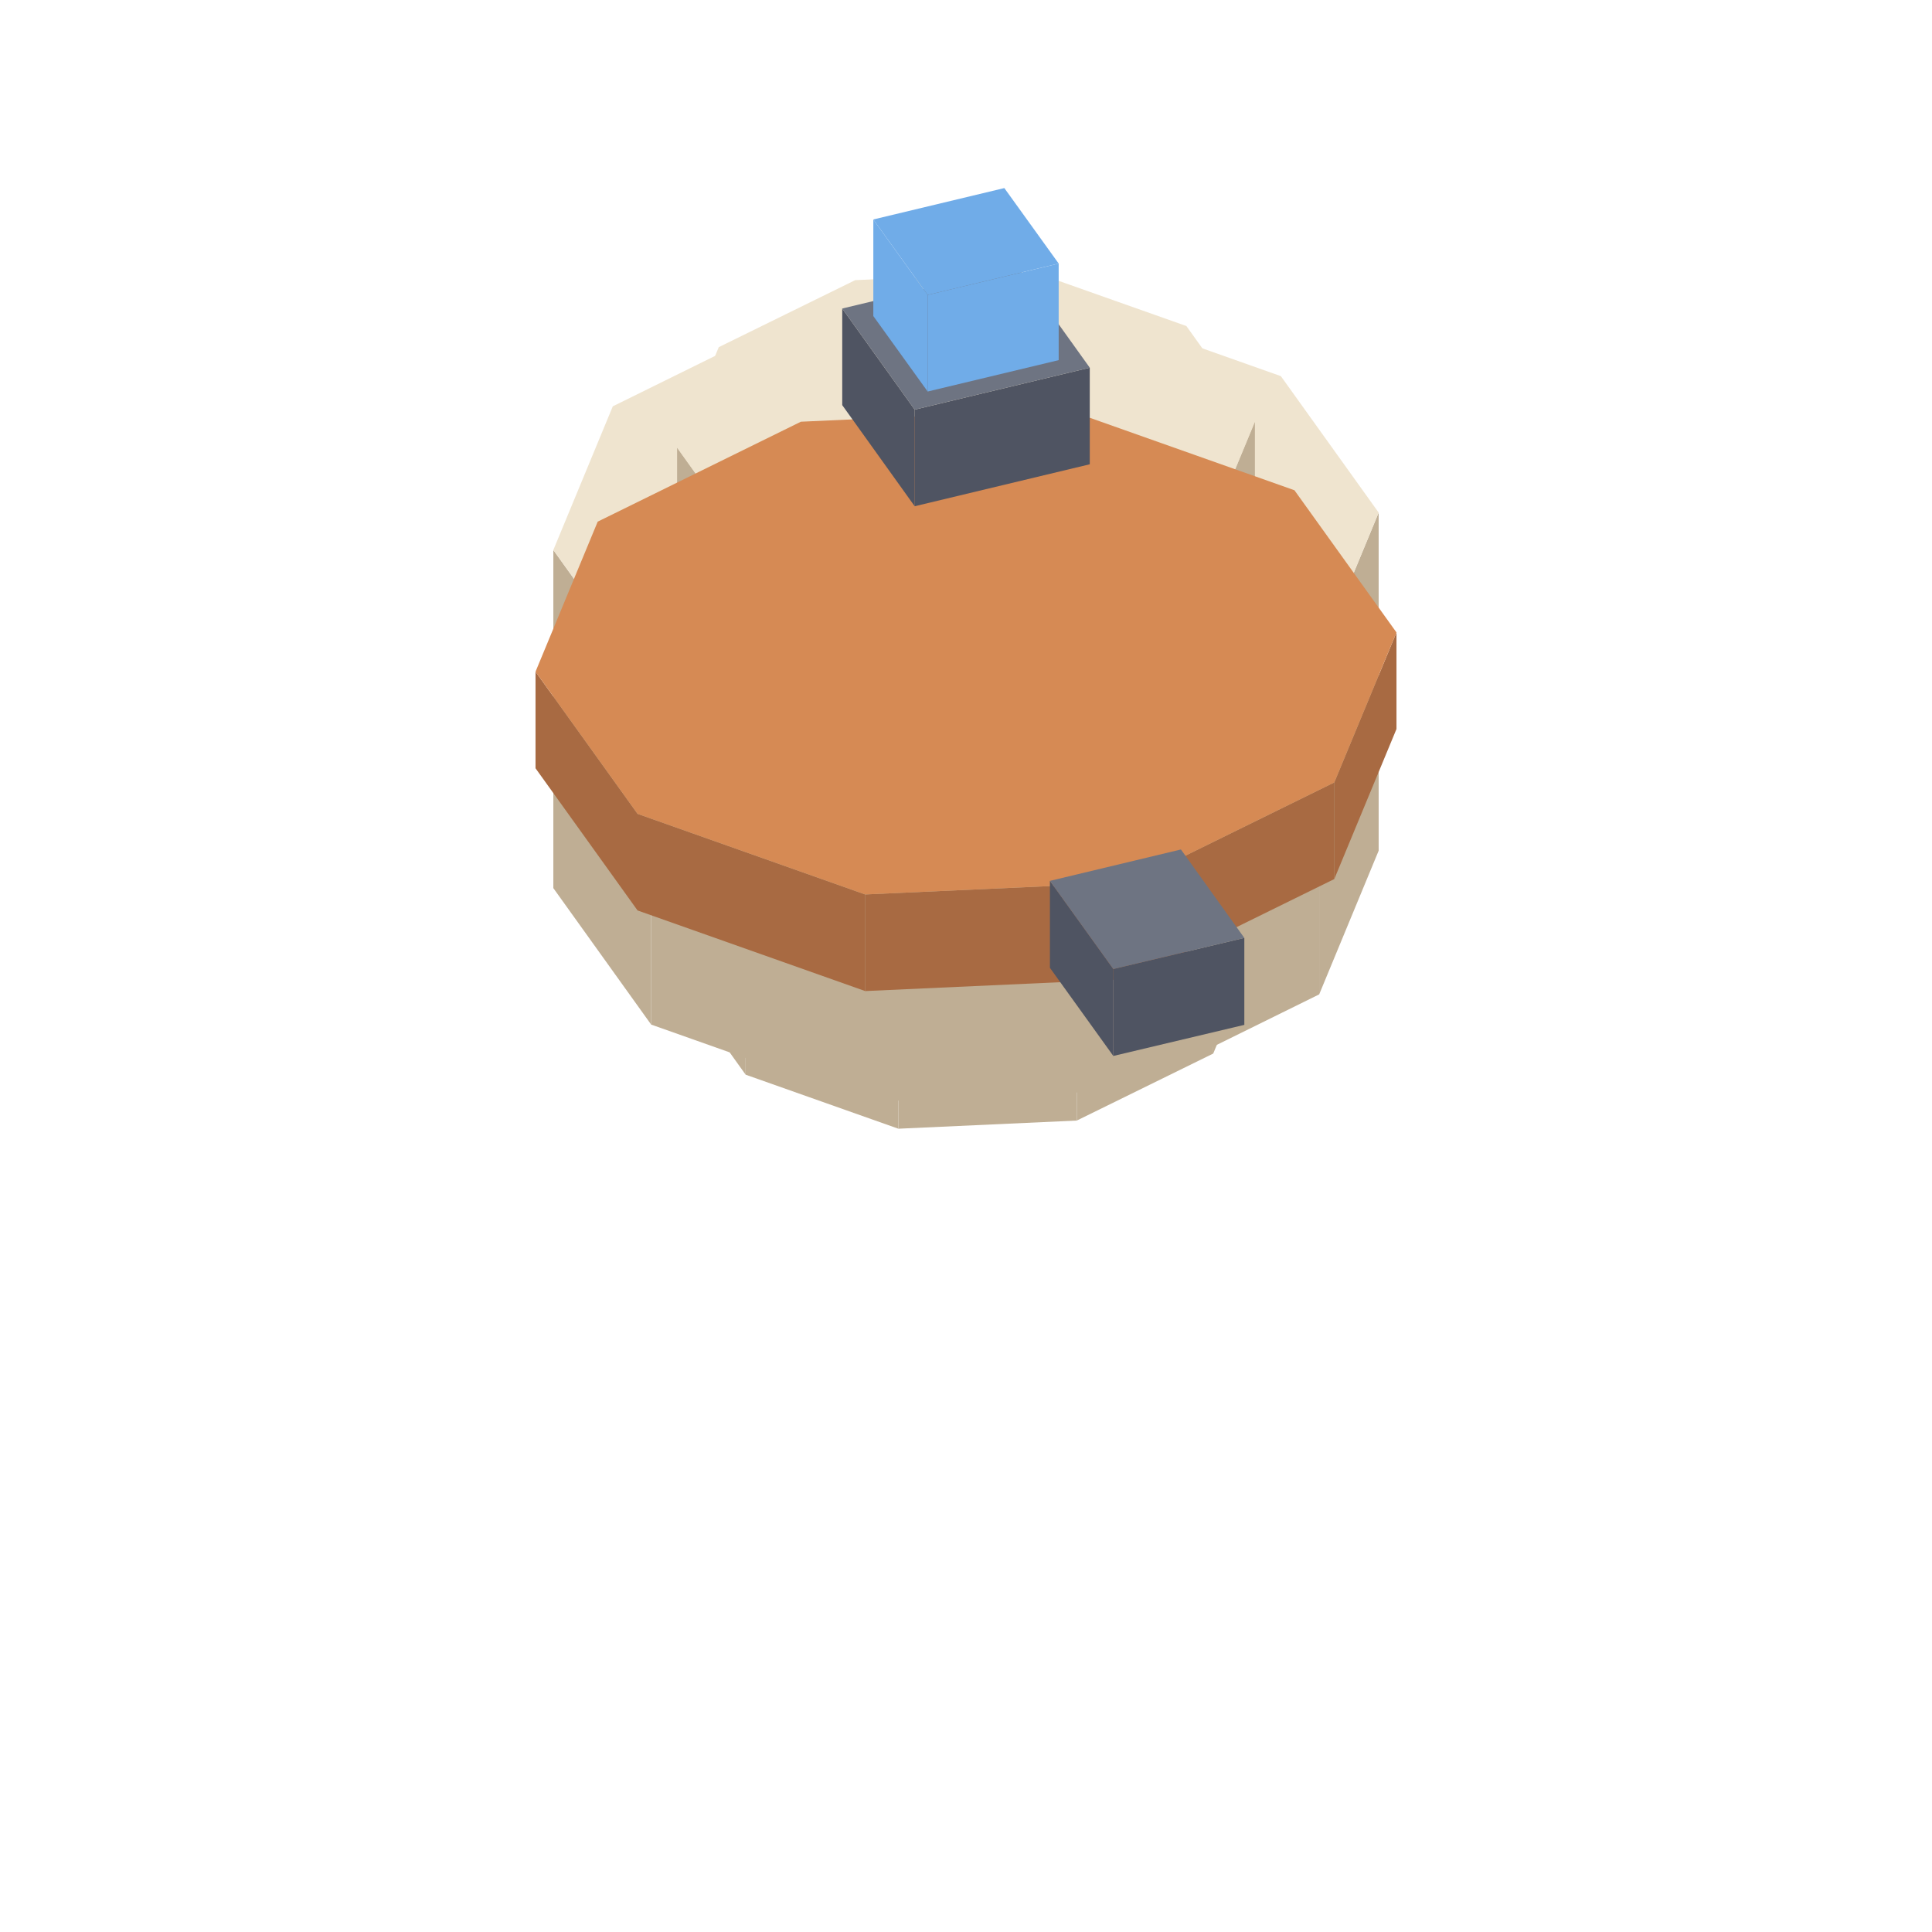
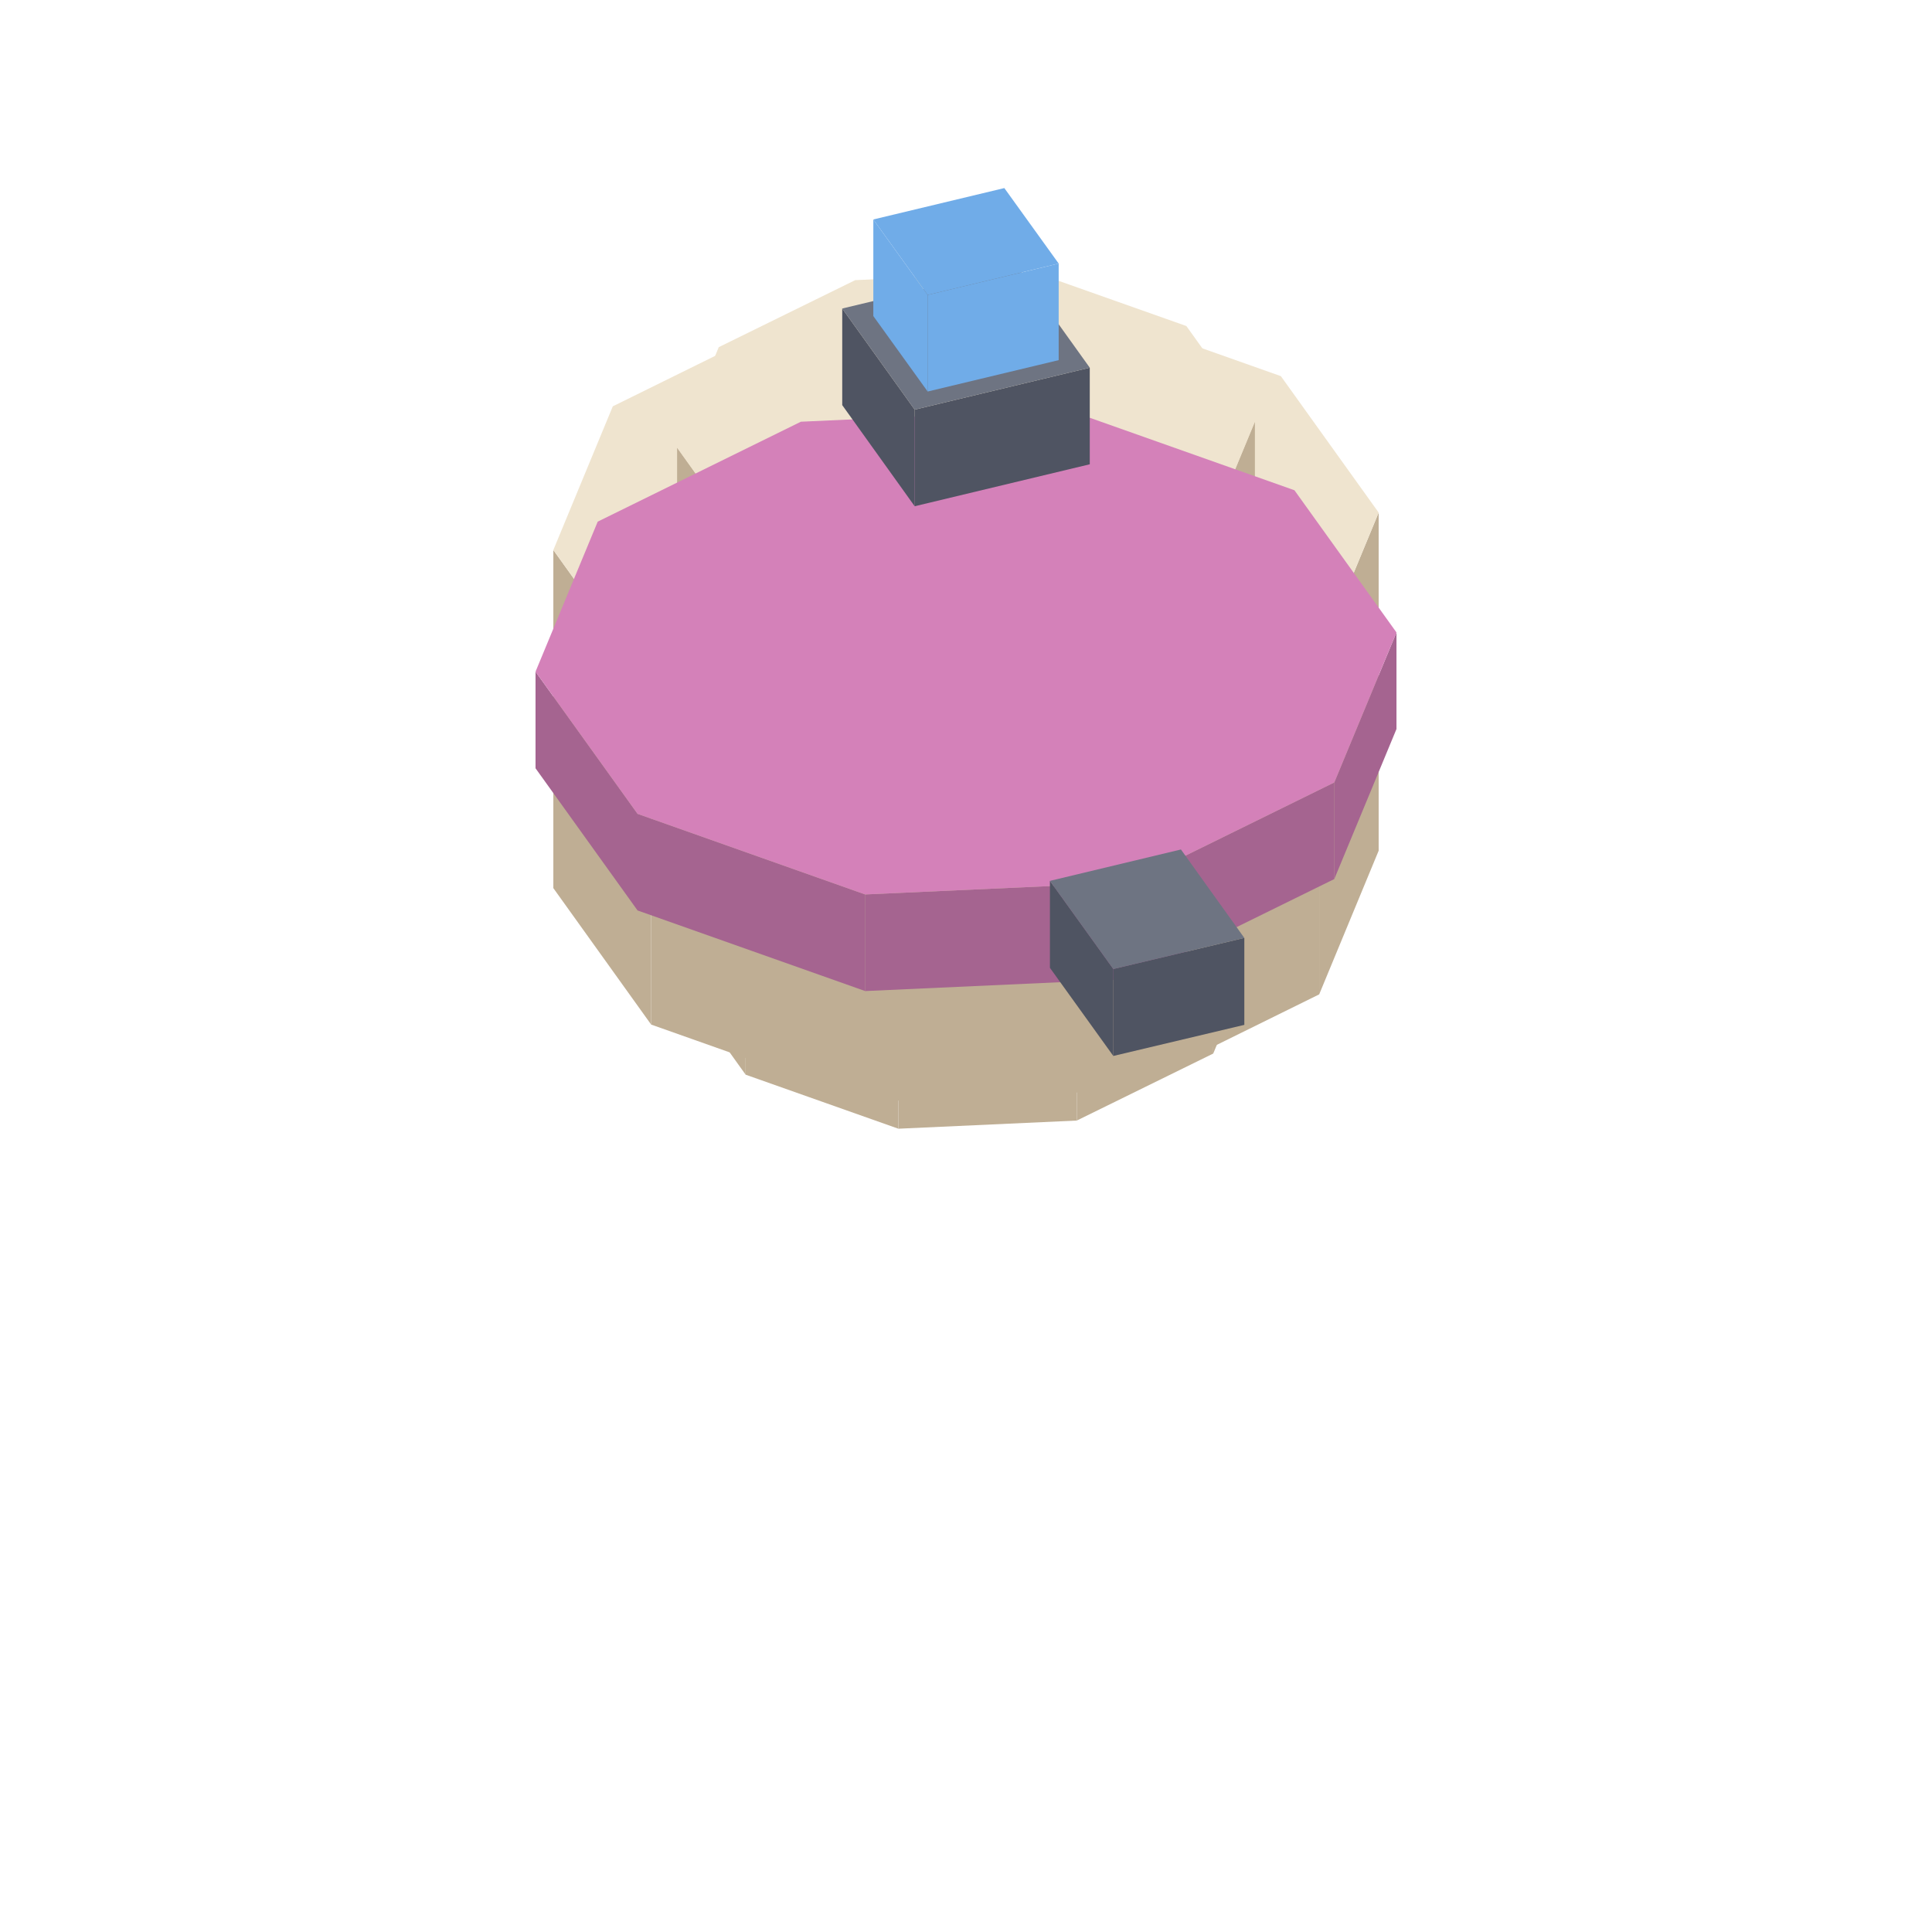
<svg xmlns="http://www.w3.org/2000/svg" width="28" height="28" viewBox="0 0 64 64">
  <polygon fill="#bfae94" points="40.19,31.70 41.57,28.37 41.57,31.57 40.19,34.90" />
  <polygon fill="#bfae94" points="35.67,33.92 40.19,31.70 40.19,34.90 35.67,37.12" />
  <polygon fill="#bfae94" points="29.76,34.19 35.67,33.92 35.67,37.12 29.76,37.39" />
  <polygon fill="#bfae94" points="24.70,32.40 29.76,34.19 29.76,37.39 24.70,35.60" />
  <polygon fill="#bfae94" points="22.43,29.23 24.70,32.40 24.70,35.60 22.43,32.43" />
  <polygon fill="#efe4cf" points="22.43,29.23 23.81,25.90 28.33,23.68 34.24,23.41 39.30,25.20 41.57,28.37 40.19,31.70 35.67,33.92 29.76,34.19 24.70,32.40" />
  <polygon fill="#bfae94" points="43.70,21.74 45.67,16.98 45.67,28.18 43.70,32.94" />
  <polygon fill="#bfae94" points="37.25,24.92 43.70,21.74 43.70,32.94 37.25,36.12" />
  <polygon fill="#bfae94" points="28.80,25.30 37.25,24.92 37.25,36.12 28.80,36.50" />
  <polygon fill="#bfae94" points="21.57,22.74 28.80,25.30 28.80,36.50 21.57,33.94" />
  <polygon fill="#bfae94" points="18.33,18.22 21.57,22.74 21.57,33.94 18.33,29.42" />
  <polygon fill="#efe4cf" points="18.33,18.22 20.30,13.46 26.75,10.28 35.20,9.90 42.43,12.46 45.67,16.98 43.70,21.74 37.25,24.92 28.80,25.30 21.57,22.74" />
  <polygon fill="#bfae94" points="40.19,17.30 41.57,13.97 41.57,17.17 40.19,20.50" />
  <polygon fill="#bfae94" points="35.67,19.52 40.19,17.30 40.19,20.50 35.67,22.72" />
  <polygon fill="#bfae94" points="29.76,19.79 35.67,19.52 35.67,22.72 29.76,22.99" />
  <polygon fill="#bfae94" points="24.70,18.00 29.76,19.79 29.76,22.99 24.70,21.20" />
  <polygon fill="#bfae94" points="22.43,14.83 24.70,18.00 24.70,21.20 22.43,18.03" />
  <polygon fill="#efe4cf" points="22.43,14.83 23.81,11.50 28.33,9.28 34.24,9.01 39.30,10.80 41.57,13.97 40.19,17.30 35.67,19.52 29.76,19.79 24.70,18.00" />
-   <polygon fill="#a86a42" points="44.20,25.92 46.26,20.95 46.26,24.15 44.20,29.12" />
-   <polygon fill="#a86a42" points="37.47,29.23 44.20,25.92 44.20,29.12 37.47,32.43" />
-   <polygon fill="#a86a42" points="28.66,29.63 37.47,29.23 37.47,32.43 28.66,32.83" />
-   <polygon fill="#a86a42" points="21.12,26.96 28.66,29.63 28.66,32.83 21.12,30.16" />
-   <polygon fill="#a86a42" points="17.74,22.25 21.12,26.96 21.12,30.16 17.74,25.45" />
-   <polygon fill="#d68a54" points="17.74,22.25 19.80,17.28 26.53,13.97 35.34,13.57 42.88,16.24 46.26,20.95 44.20,25.92 37.47,29.23 28.66,29.63 21.12,26.96" />
+   <polygon fill="#a56490" points="44.20,25.92 46.26,20.95 46.26,24.15 44.20,29.12" />
+   <polygon fill="#a56490" points="37.47,29.23 44.20,25.92 44.20,29.12 37.47,32.43" />
+   <polygon fill="#a56490" points="28.66,29.63 37.47,29.23 37.47,32.43 28.66,32.83" />
+   <polygon fill="#a56490" points="21.12,26.96 28.66,29.63 28.66,32.83 21.12,30.16" />
+   <polygon fill="#a56490" points="17.74,22.25 21.12,26.96 21.12,30.16 17.74,25.45" />
+   <polygon fill="#d481b9" points="17.74,22.25 19.80,17.28 26.53,13.97 35.34,13.57 42.88,16.24 46.26,20.95 44.20,25.92 37.47,29.23 28.66,29.63 21.12,26.96" />
  <polygon fill="#4f5462" points="36.88,32.10 41.22,31.07 41.22,33.95 36.88,34.98" />
  <polygon fill="#4f5462" points="34.78,29.18 36.88,32.10 36.88,34.98 34.78,32.06" />
  <polygon fill="#6e7482" points="41.22,31.07 36.88,32.10 34.78,29.18 39.12,28.14" />
  <polygon fill="#4f5462" points="30.30,13.57 36.10,12.18 36.10,15.38 30.30,16.77" />
  <polygon fill="#4f5462" points="27.90,10.22 30.30,13.57 30.30,16.77 27.90,13.42" />
  <polygon fill="#6e7482" points="36.10,12.18 30.30,13.57 27.90,10.22 33.70,8.83" />
  <polygon fill="#70ace8" points="30.73,9.77 35.07,8.73 35.07,11.93 30.73,12.97" />
  <polygon fill="#70ace8" points="28.93,7.27 30.73,9.77 30.73,12.97 28.93,10.47" />
  <polygon fill="#70ace8" points="35.07,8.73 30.73,9.77 28.93,7.27 33.27,6.23" />
</svg>
